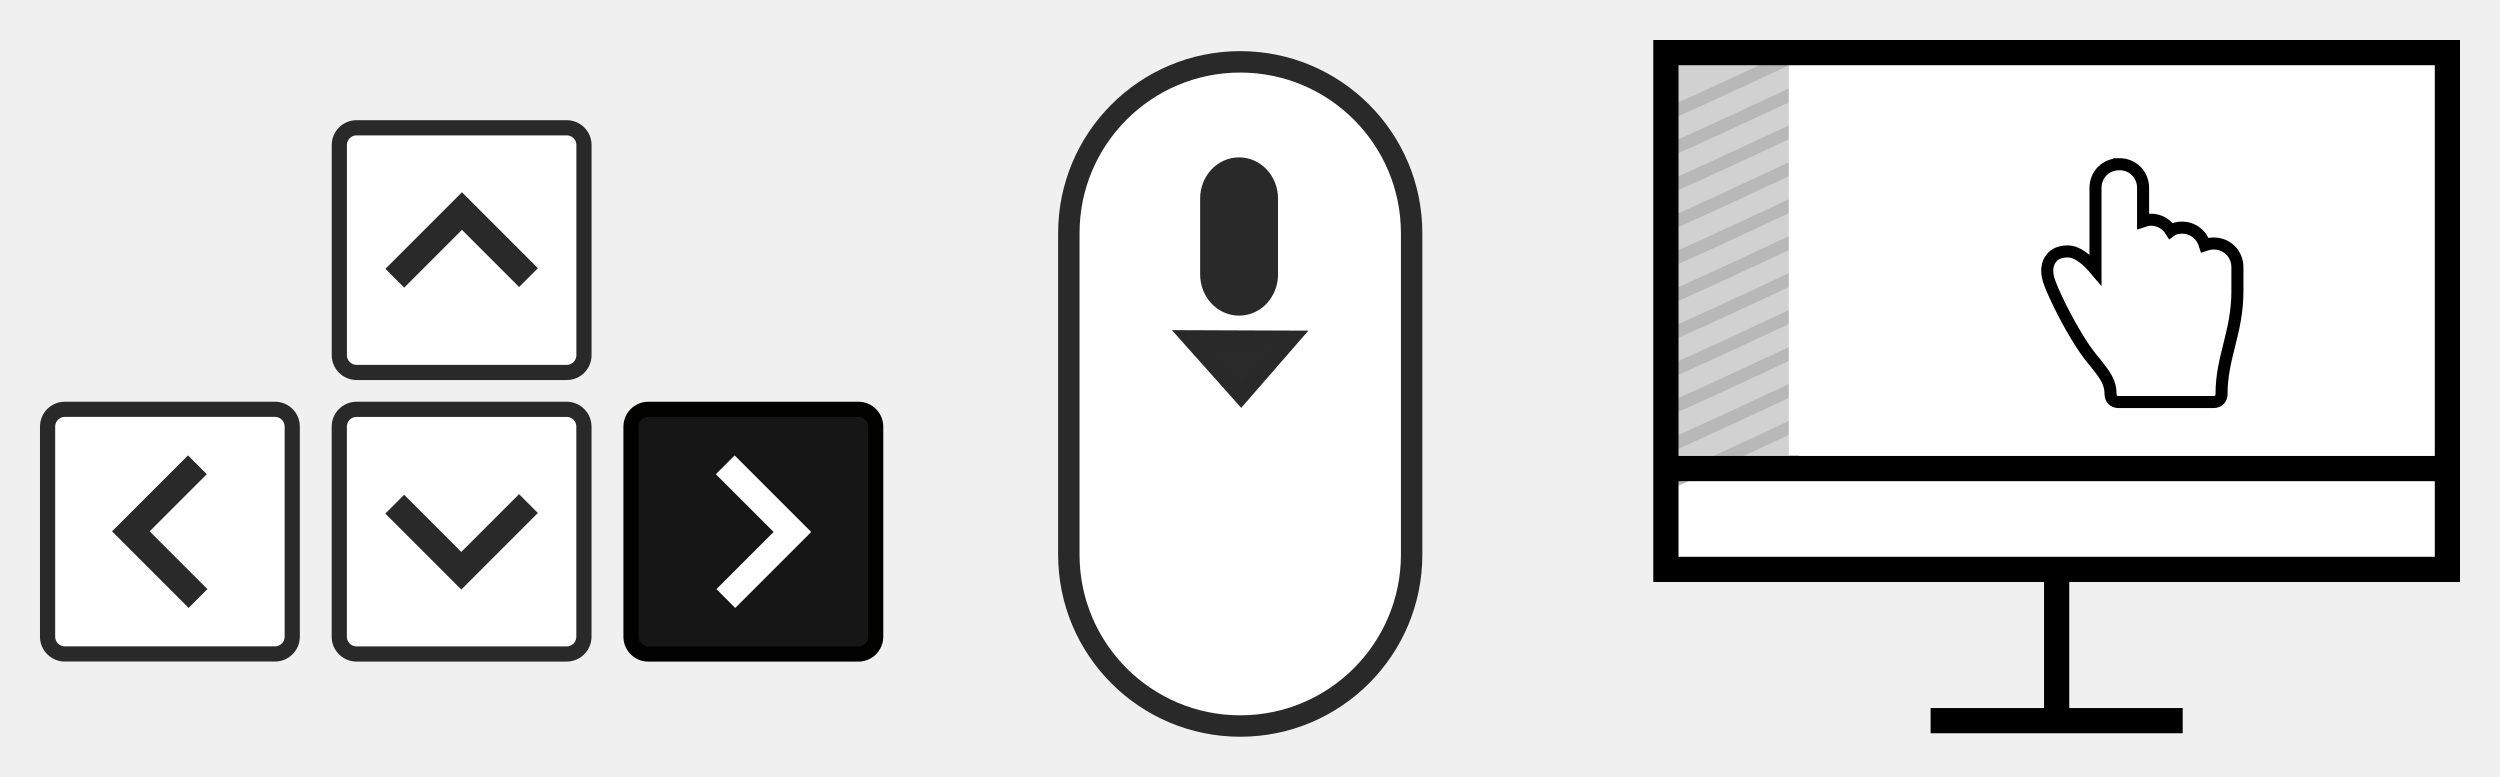
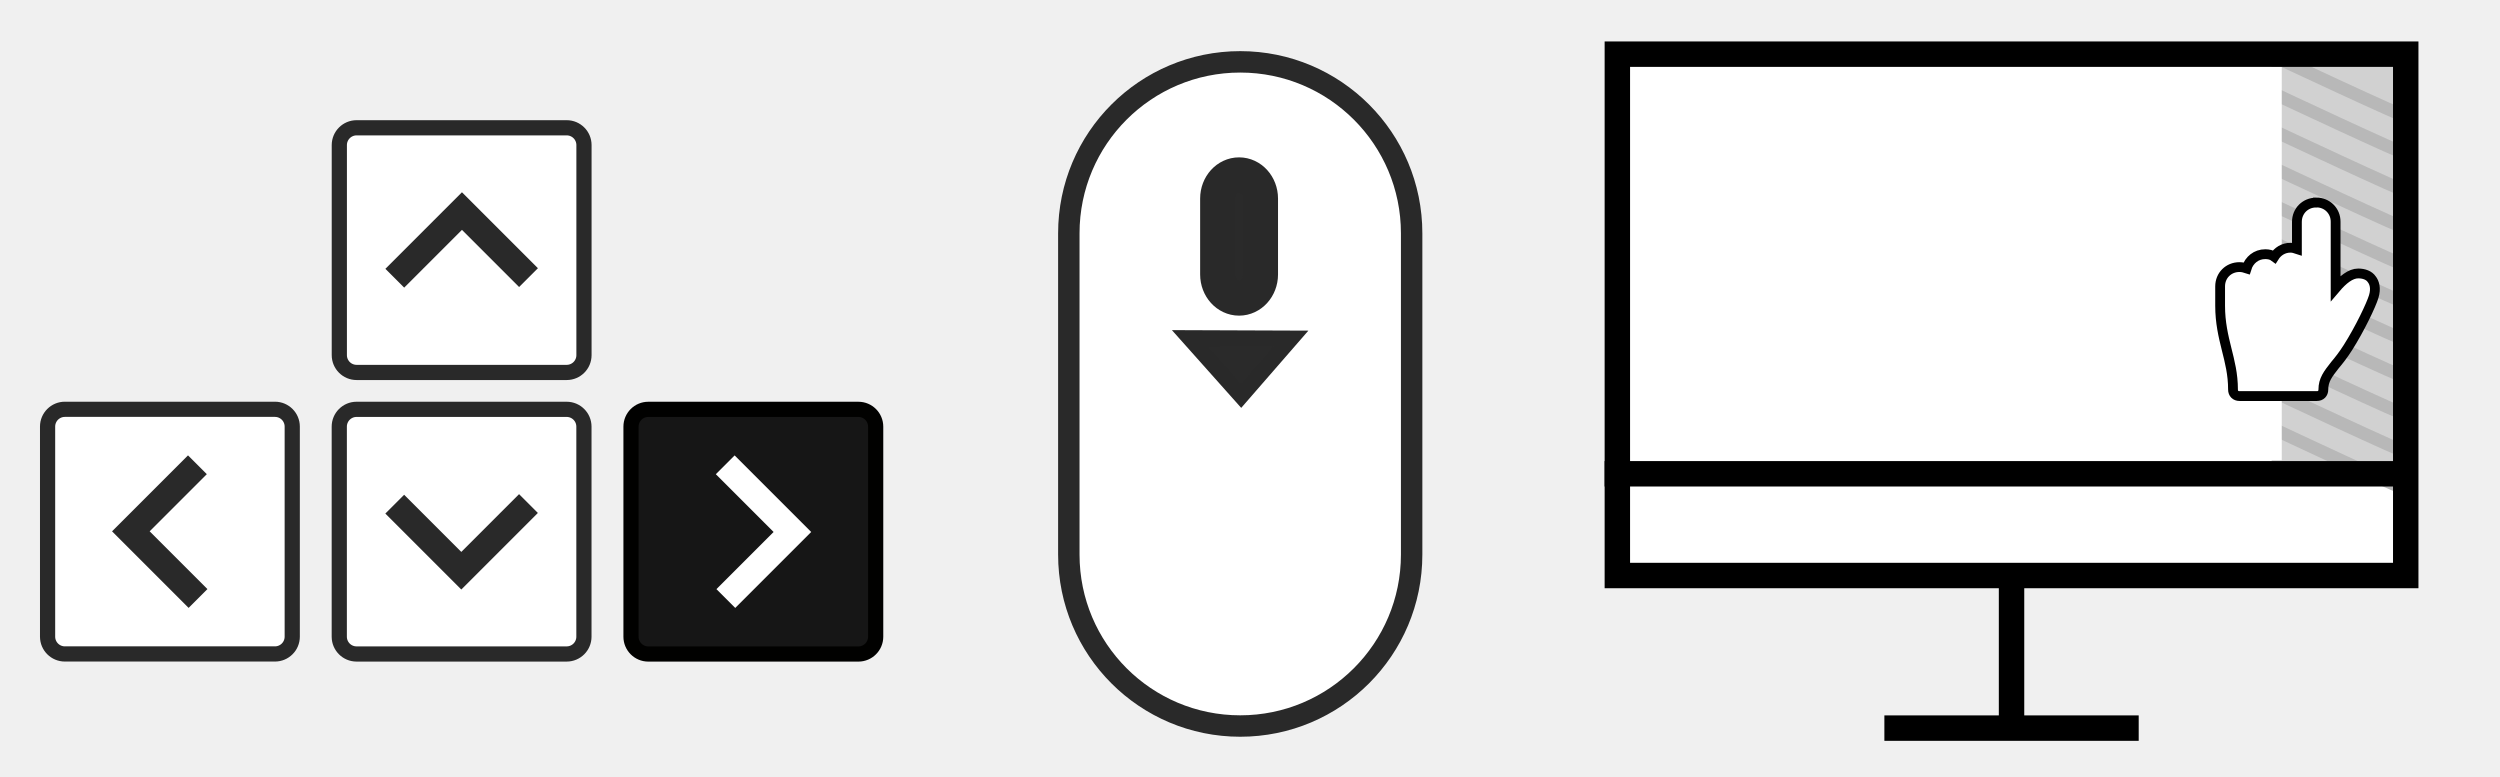
<svg xmlns="http://www.w3.org/2000/svg" width="31.255mm" height="9.711mm" viewBox="0 0 110.745 34.408" id="svg8315" version="1.1">
  <defs id="defs8317" />
  <g id="layer1" transform="translate(-136.0561,-163.7297)">
-     <rect style="opacity:1;fill:#ffffff;fill-opacity:1;stroke:#292929;stroke-width:0.5;stroke-linecap:round;stroke-linejoin:miter;stroke-miterlimit:4;stroke-dasharray:none;stroke-dashoffset:0;stroke-opacity:1" id="rect9024-9" width="34.732" height="23.214" x="209.672" y="165.905" />
    <g transform="translate(121.2627,-86.33448)" id="g6582">
      <g transform="matrix(1.048788,0,0,1.048788,-4.336271,-10.92833)" id="g6335">
-         <g id="g6298-6" transform="matrix(0.976187,0,0,0.976187,2.118544,60.11299)">
-           <rect y="195.334" x="88.836" height="18.18" width="5.509" id="rect4300-8" style="opacity:1;fill:#d1d1d1;fill-opacity:1;stroke:none;stroke-width:2.1;stroke-linecap:round;stroke-linejoin:miter;stroke-miterlimit:4;stroke-dasharray:none;stroke-dashoffset:0;stroke-opacity:1" />
-           <path style="fill:none;fill-rule:evenodd;stroke:#b8b8b8;stroke-width:0.545px;stroke-linecap:butt;stroke-linejoin:miter;stroke-opacity:1" d="m 88.411,198.364 c 0.195,0 5.892,-2.678 5.892,-2.678" id="use5857-8" />
-           <path style="fill:none;fill-rule:evenodd;stroke:#b8b8b8;stroke-width:0.545px;stroke-linecap:butt;stroke-linejoin:miter;stroke-opacity:1" d="m 88.411,199.963 c 0.195,0 5.892,-2.678 5.892,-2.678" id="use5859-4" />
-           <path style="fill:none;fill-rule:evenodd;stroke:#b8b8b8;stroke-width:0.545px;stroke-linecap:butt;stroke-linejoin:miter;stroke-opacity:1" d="m 88.411,201.562 c 0.195,0 5.892,-2.678 5.892,-2.678" id="use5861-3" />
-           <path style="fill:none;fill-rule:evenodd;stroke:#b8b8b8;stroke-width:0.545px;stroke-linecap:butt;stroke-linejoin:miter;stroke-opacity:1" d="m 88.411,203.161 c 0.195,0 5.892,-2.678 5.892,-2.678" id="use5863-1" />
-           <path style="fill:none;fill-rule:evenodd;stroke:#b8b8b8;stroke-width:0.545px;stroke-linecap:butt;stroke-linejoin:miter;stroke-opacity:1" d="m 88.411,204.76 c 0.195,0 5.892,-2.678 5.892,-2.678" id="use5865-4" />
-           <path style="fill:none;fill-rule:evenodd;stroke:#b8b8b8;stroke-width:0.545px;stroke-linecap:butt;stroke-linejoin:miter;stroke-opacity:1" d="m 88.411,206.358 c 0.195,0 5.892,-2.678 5.892,-2.678" id="use5867-9" />
-           <path style="fill:none;fill-rule:evenodd;stroke:#b8b8b8;stroke-width:0.545px;stroke-linecap:butt;stroke-linejoin:miter;stroke-opacity:1" d="m 88.411,207.957 c 0.195,0 5.892,-2.678 5.892,-2.678" id="use5869-2" />
-           <path style="fill:none;fill-rule:evenodd;stroke:#b8b8b8;stroke-width:0.545px;stroke-linecap:butt;stroke-linejoin:miter;stroke-opacity:1" d="m 88.411,209.556 c 0.195,0 5.892,-2.678 5.892,-2.678" id="use5871-0" />
-           <path style="fill:none;fill-rule:evenodd;stroke:#b8b8b8;stroke-width:0.545px;stroke-linecap:butt;stroke-linejoin:miter;stroke-opacity:1" d="m 88.411,211.155 c 0.195,0 5.892,-2.678 5.892,-2.678" id="use5873-6" />
-           <path style="fill:none;fill-rule:evenodd;stroke:#b8b8b8;stroke-width:0.545px;stroke-linecap:butt;stroke-linejoin:miter;stroke-opacity:1" d="m 88.411,212.754 c 0.195,0 5.892,-2.678 5.892,-2.678" id="use5875-8" />
-           <path style="fill:none;fill-rule:evenodd;stroke:#b8b8b8;stroke-width:0.545px;stroke-linecap:butt;stroke-linejoin:miter;stroke-opacity:1" d="m 88.411,214.352 c 0.195,0 5.892,-2.678 5.892,-2.678" id="use5877-9" />
-           <rect y="196.169" x="93.912" height="16.864" width="1.397" id="rect5897-2" style="opacity:1;fill:#ffffff;fill-opacity:1;stroke:none;stroke-width:2.1;stroke-linecap:round;stroke-linejoin:miter;stroke-miterlimit:4;stroke-dasharray:none;stroke-dashoffset:0;stroke-opacity:1" />
-         </g>
-         <g id="g4266-6" transform="matrix(0.5323884,0,0,0.5323884,88.071,245.7494)">
-           <g id="g4250-6">
-             <rect id="rect4252-4" height="41" width="62" stroke-miterlimit="10" y="10" x="1" style="fill:none;stroke:#000000;stroke-width:2;stroke-miterlimit:10" />
-             <line id="line4254-9" y2="63" x2="42" y1="63" x1="22" stroke-miterlimit="10" style="fill:none;stroke:#000000;stroke-width:2;stroke-miterlimit:10" />
-             <line id="line4256-5" y2="51" x2="32" y1="63" x1="32" stroke-miterlimit="10" style="fill:none;stroke:#000000;stroke-width:2;stroke-miterlimit:10" />
-           </g>
-           <line id="line4258-0" y2="43" x2="64" y1="43" x1="1" stroke-miterlimit="10" style="fill:none;stroke:#000000;stroke-width:2;stroke-miterlimit:10" />
-         </g>
-         <path style="opacity:1;fill:#ffffff;fill-opacity:1;stroke:#000000;stroke-width:0.509;stroke-linecap:round;stroke-linejoin:miter;stroke-miterlimit:4;stroke-dasharray:none;stroke-dashoffset:0;stroke-opacity:1" d="m 107.753,255.787 c -0.142,0 -0.276,0.027 -0.397,0.077 -0.121,0.05 -0.229,0.122 -0.319,0.212 -0.09,0.09 -0.162,0.198 -0.212,0.319 -0.05,0.121 -0.077,0.255 -0.077,0.397 l 0,3.449 c -0.184,-0.218 -0.377,-0.41 -0.574,-0.548 -0.197,-0.138 -0.398,-0.222 -0.599,-0.222 -0.151,0 -0.293,0.025 -0.414,0.075 -0.121,0.05 -0.221,0.125 -0.288,0.226 -0.067,0.084 -0.126,0.201 -0.151,0.351 -0.025,0.151 -0.017,0.335 0.05,0.553 0.067,0.218 0.243,0.628 0.482,1.109 0.239,0.481 0.54,1.034 0.858,1.536 0.234,0.368 0.469,0.67 0.67,0.904 0.184,0.234 0.335,0.427 0.439,0.624 0.105,0.197 0.163,0.397 0.163,0.648 0,0.1 0.034,0.184 0.092,0.243 0.059,0.059 0.142,0.092 0.243,0.092 l 4.018,0 c 0.101,0 0.184,-0.034 0.243,-0.092 0.059,-0.059 0.092,-0.142 0.092,-0.243 0,-0.402 0.042,-0.762 0.105,-1.105 0.063,-0.343 0.146,-0.67 0.23,-1.004 0.084,-0.335 0.167,-0.678 0.23,-1.046 0.063,-0.368 0.105,-0.762 0.105,-1.197 l 0,-1.004 c 0,-0.142 -0.027,-0.276 -0.077,-0.397 -0.05,-0.121 -0.122,-0.229 -0.212,-0.319 -0.09,-0.09 -0.197,-0.162 -0.318,-0.212 -0.121,-0.05 -0.255,-0.077 -0.397,-0.077 -0.134,0 -0.268,0.033 -0.368,0.067 -0.067,-0.218 -0.193,-0.402 -0.36,-0.531 -0.167,-0.13 -0.377,-0.206 -0.611,-0.206 -0.167,0 -0.335,0.034 -0.469,0.134 -0.084,-0.134 -0.201,-0.251 -0.343,-0.335 -0.142,-0.084 -0.31,-0.134 -0.494,-0.134 -0.134,0 -0.234,0.034 -0.335,0.067 l 0,-1.407 c 0,-0.142 -0.027,-0.276 -0.077,-0.397 -0.05,-0.121 -0.122,-0.229 -0.212,-0.319 -0.09,-0.09 -0.198,-0.162 -0.319,-0.212 -0.121,-0.05 -0.255,-0.077 -0.397,-0.077 z" id="path4246-4" />
        <g id="g6315-8" transform="matrix(0.9534818,0,0,0.9534818,3.325214,66.24482)">
          <g id="g6038-2-7-0-7" transform="matrix(1.682889,0,0,1.682889,-345.4135,35.58995)" style="stroke:#292929;stroke-opacity:1;fill:#ffffff;fill-opacity:1">
            <rect rx="0.455" y="96.017" x="223.477" height="6.44" width="6.44" id="rect5989-61-8-8-8-6-1" style="opacity:1;fill:#ffffff;fill-opacity:1;stroke:#292929;stroke-width:0.4;stroke-linecap:round;stroke-linejoin:miter;stroke-miterlimit:4;stroke-dasharray:none;stroke-dashoffset:0;stroke-opacity:1" />
            <path id="path6018-7-9-4-1-7" d="m 224.937,99.977 1.768,-1.768 1.752,1.752" style="fill:#ffffff;fill-rule:evenodd;stroke:#292929;stroke-width:0.7;stroke-linecap:butt;stroke-linejoin:miter;stroke-miterlimit:4;stroke-dasharray:none;stroke-opacity:1;fill-opacity:1" />
          </g>
          <g transform="matrix(-1.682889,0,0,-1.682889,417.5962,382.0717)" id="g6038-9-7-5-5-2" style="stroke:#292929;stroke-opacity:1;fill:#ffffff;fill-opacity:1">
            <rect rx="0.455" y="96.017" x="223.477" height="6.44" width="6.44" id="rect5989-61-8-2-36-0-5-7" style="opacity:1;fill:#ffffff;fill-opacity:1;stroke:#292929;stroke-width:0.4;stroke-linecap:round;stroke-linejoin:miter;stroke-miterlimit:4;stroke-dasharray:none;stroke-dashoffset:0;stroke-opacity:1" />
            <path id="path6018-7-0-1-3-4-2" d="m 224.937,99.977 1.768,-1.768 1.752,1.752" style="fill:#ffffff;fill-rule:evenodd;stroke:#292929;stroke-width:0.7;stroke-linecap:butt;stroke-linejoin:miter;stroke-miterlimit:4;stroke-dasharray:none;stroke-opacity:1;fill-opacity:1" />
          </g>
          <g transform="matrix(0,-1.682889,1.682889,0,-143.836,596.5713)" id="g6038-9-2-2-6-7-2" style="stroke:#292929;stroke-opacity:1;fill:#ffffff;fill-opacity:1">
            <g id="g6492" style="fill:#ffffff;fill-opacity:1">
              <g id="g6508" style="fill:#ffffff;fill-opacity:1">
                <rect rx="0.455" y="96.017" x="223.477" height="6.44" width="6.44" id="rect5989-61-8-2-3-9-1-6-6" style="opacity:1;fill:#ffffff;fill-opacity:1;stroke:#292929;stroke-width:0.4;stroke-linecap:round;stroke-linejoin:miter;stroke-miterlimit:4;stroke-dasharray:none;stroke-dashoffset:0;stroke-opacity:1" />
                <path id="path6018-7-0-7-3-0-5-1" d="m 224.937,99.977 1.768,-1.768 1.752,1.752" style="fill:#ffffff;fill-rule:evenodd;stroke:#292929;stroke-width:0.7;stroke-linecap:butt;stroke-linejoin:miter;stroke-miterlimit:4;stroke-dasharray:none;stroke-opacity:1;fill-opacity:1" />
              </g>
            </g>
          </g>
          <g transform="matrix(0,1.682889,-1.682889,0,216.0187,-166.4383)" id="g6038-9-5-1-6-6-0" style="fill:#161616;fill-opacity:1;stroke:#000000;stroke-opacity:1">
            <g id="g6496">
              <g id="g6515">
                <g id="g6512">
                  <rect style="opacity:1;fill:#161616;fill-opacity:1;stroke:#010100;stroke-width:0.4;stroke-linecap:round;stroke-linejoin:miter;stroke-miterlimit:4;stroke-dasharray:none;stroke-dashoffset:0;stroke-opacity:1" id="rect5989-61-8-2-9-9-3-9-6" width="6.44" height="6.44" x="223.477" y="96.017" rx="0.455" />
                </g>
                <path id="path6018-7-0-2-4-2-3-1" d="m 224.937,99.977 1.768,-1.768 1.752,1.752" style="fill:#161616;fill-opacity:1;fill-rule:evenodd;stroke:#ffffff;stroke-width:0.7;stroke-linecap:butt;stroke-linejoin:miter;stroke-miterlimit:4;stroke-dasharray:none;stroke-opacity:1" />
              </g>
            </g>
          </g>
        </g>
        <g transform="matrix(0.9534818,0,0,0.9534818,0.9415137,66.24482)" id="g6329-5" style="fill:#ffffff;fill-opacity:1">
          <path style="fill:#ffffff;fill-opacity:1;stroke:#292929;stroke-width:0.949;stroke-miterlimit:10;stroke-opacity:1" stroke-miterlimit="10" d="m 80.675,201.848 c 0,-4.193 -3.4,-7.593 -7.593,-7.593 -4.193,0 -7.593,3.4 -7.593,7.593 l 0,14.236 c 0,4.193 3.4,7.593 7.593,7.593 4.193,0 7.593,-3.4 7.593,-7.593 l 0,-14.236 z" id="path4137-3-9" />
          <rect rx="1.047" y="199.264" x="72.084" height="5.456" width="1.894" id="rect5984-4" style="opacity:1;fill:#2a2a2a;fill-opacity:1;stroke:#292929;stroke-width:1.556;stroke-linecap:round;stroke-linejoin:miter;stroke-miterlimit:4;stroke-dasharray:none;stroke-dashoffset:0;stroke-opacity:1" />
          <g id="g6294-9" transform="matrix(2.123184,0,0,2.123184,-108.6608,-239.5303)" style="fill:#2a2a2a;fill-opacity:1;stroke:#292929;stroke-opacity:1">
            <path style="fill:#2a2a2a;fill-opacity:1;fill-rule:evenodd;stroke:#292929;stroke-width:0.331px;stroke-linecap:butt;stroke-linejoin:miter;stroke-opacity:1" d="m 84.544,210.073 2.115,0.008 -1.041,1.197 z" id="path6313-0" />
          </g>
        </g>
+         <rect style="opacity:1;fill:#ffffff;fill-opacity:1;stroke:#292929;stroke-width:0.481;stroke-linecap:round;stroke-linejoin:miter;stroke-miterlimit:4;stroke-dasharray:none;stroke-dashoffset:0;stroke-opacity:1" id="rect9024-9-3" width="33.409" height="22.33" x="-120.025" y="250.991" transform="scale(-1,1)" />
+         <g id="g6298-6-6" transform="matrix(-0.984801,0,0,0.984801,207.0995,58.49384)">
+           <rect y="195.334" x="88.836" height="18.18" width="5.509" id="rect4300-8-7" style="opacity:1;fill:#d1d1d1;fill-opacity:1;stroke:none;stroke-width:2.1;stroke-linecap:round;stroke-linejoin:miter;stroke-miterlimit:4;stroke-dasharray:none;stroke-dashoffset:0;stroke-opacity:1" />
+           <path style="fill:none;fill-rule:evenodd;stroke:#b8b8b8;stroke-width:0.545px;stroke-linecap:butt;stroke-linejoin:miter;stroke-opacity:1" d="m 88.411,198.364 c 0.195,0 5.892,-2.678 5.892,-2.678" id="use5857-8-5" />
+           <path style="fill:none;fill-rule:evenodd;stroke:#b8b8b8;stroke-width:0.545px;stroke-linecap:butt;stroke-linejoin:miter;stroke-opacity:1" d="m 88.411,199.963 c 0.195,0 5.892,-2.678 5.892,-2.678" id="use5859-4-3" />
+           <path style="fill:none;fill-rule:evenodd;stroke:#b8b8b8;stroke-width:0.545px;stroke-linecap:butt;stroke-linejoin:miter;stroke-opacity:1" d="m 88.411,201.562 c 0.195,0 5.892,-2.678 5.892,-2.678" id="use5861-3-5" />
+           <path style="fill:none;fill-rule:evenodd;stroke:#b8b8b8;stroke-width:0.545px;stroke-linecap:butt;stroke-linejoin:miter;stroke-opacity:1" d="m 88.411,203.161 c 0.195,0 5.892,-2.678 5.892,-2.678" id="use5863-1-6" />
+           <path style="fill:none;fill-rule:evenodd;stroke:#b8b8b8;stroke-width:0.545px;stroke-linecap:butt;stroke-linejoin:miter;stroke-opacity:1" d="m 88.411,204.76 c 0.195,0 5.892,-2.678 5.892,-2.678" id="use5865-4-2" />
+           <path style="fill:none;fill-rule:evenodd;stroke:#b8b8b8;stroke-width:0.545px;stroke-linecap:butt;stroke-linejoin:miter;stroke-opacity:1" d="m 88.411,206.358 c 0.195,0 5.892,-2.678 5.892,-2.678" id="use5867-9-9" />
+           <path style="fill:none;fill-rule:evenodd;stroke:#b8b8b8;stroke-width:0.545px;stroke-linecap:butt;stroke-linejoin:miter;stroke-opacity:1" d="m 88.411,207.957 c 0.195,0 5.892,-2.678 5.892,-2.678" id="use5869-2-1" />
+           <path style="fill:none;fill-rule:evenodd;stroke:#b8b8b8;stroke-width:0.545px;stroke-linecap:butt;stroke-linejoin:miter;stroke-opacity:1" d="m 88.411,209.556 c 0.195,0 5.892,-2.678 5.892,-2.678" id="use5871-0-2" />
+           <path style="fill:none;fill-rule:evenodd;stroke:#b8b8b8;stroke-width:0.545px;stroke-linecap:butt;stroke-linejoin:miter;stroke-opacity:1" d="m 88.411,211.155 c 0.195,0 5.892,-2.678 5.892,-2.678" id="use5873-6-7" />
+           <path style="fill:none;fill-rule:evenodd;stroke:#b8b8b8;stroke-width:0.545px;stroke-linecap:butt;stroke-linejoin:miter;stroke-opacity:1" d="m 88.411,212.754 c 0.195,0 5.892,-2.678 5.892,-2.678" id="use5875-8-0" />
+           <path style="fill:none;fill-rule:evenodd;stroke:#b8b8b8;stroke-width:0.545px;stroke-linecap:butt;stroke-linejoin:miter;stroke-opacity:1" d="m 88.411,214.352 c 0.195,0 5.892,-2.678 5.892,-2.678" id="use5877-9-9" />
+           <rect y="196.169" x="93.912" height="16.864" width="1.397" id="rect5897-2-3" style="opacity:1;fill:#ffffff;fill-opacity:1;stroke:none;stroke-width:2.1;stroke-linecap:round;stroke-linejoin:miter;stroke-miterlimit:4;stroke-dasharray:none;stroke-dashoffset:0;stroke-opacity:1" />
+         </g>
+         <g id="g4266-6-6" transform="matrix(-0.5370862,0,0,0.5370862,120.3886,245.7683)">
+           <g id="g4250-6-0">
+             <rect id="rect4252-4-6" height="41" width="62" stroke-miterlimit="10" y="10" x="1" style="fill:none;stroke:#000000;stroke-width:2;stroke-miterlimit:10" />
+             <line id="line4254-9-2" y2="63" x2="42" y1="63" x1="22" stroke-miterlimit="10" style="fill:none;stroke:#000000;stroke-width:2;stroke-miterlimit:10" />
+             <line id="line4256-5-6" y2="51" x2="32" y1="63" x1="32" stroke-miterlimit="10" style="fill:none;stroke:#000000;stroke-width:2;stroke-miterlimit:10" />
+           </g>
+           <line id="line4258-0-1" y2="43" x2="64" y1="43" x1="1" stroke-miterlimit="10" style="fill:none;stroke:#000000;stroke-width:2;stroke-miterlimit:10" />
+         </g>
+         <path style="opacity:1;fill:#ffffff;fill-opacity:1;stroke:#000000;stroke-width:0.414;stroke-linecap:round;stroke-linejoin:miter;stroke-miterlimit:4;stroke-dasharray:none;stroke-dashoffset:0;stroke-opacity:1" d="m 116.073,257.403 c 0.116,0 0.225,0.022 0.323,0.062 0.098,0.041 0.186,0.099 0.259,0.173 0.073,0.073 0.132,0.161 0.173,0.259 0.041,0.098 0.062,0.207 0.062,0.323 l 0,2.807 c 0.15,-0.177 0.307,-0.334 0.467,-0.446 0.16,-0.112 0.324,-0.18 0.487,-0.18 0.123,0 0.238,0.02 0.337,0.061 0.099,0.041 0.18,0.102 0.235,0.184 0.054,0.068 0.102,0.163 0.123,0.286 0.02,0.123 0.014,0.273 -0.041,0.45 -0.054,0.177 -0.198,0.511 -0.392,0.903 -0.194,0.392 -0.44,0.842 -0.698,1.25 -0.191,0.3 -0.382,0.545 -0.545,0.736 -0.15,0.191 -0.273,0.348 -0.358,0.508 -0.085,0.16 -0.133,0.323 -0.133,0.528 0,0.082 -0.027,0.15 -0.075,0.198 -0.048,0.048 -0.116,0.075 -0.198,0.075 l -3.27,0 c -0.082,0 -0.15,-0.027 -0.198,-0.075 -0.048,-0.048 -0.075,-0.116 -0.075,-0.198 0,-0.327 -0.034,-0.62 -0.085,-0.899 -0.051,-0.279 -0.119,-0.545 -0.187,-0.817 -0.068,-0.273 -0.136,-0.552 -0.187,-0.851 -0.051,-0.3 -0.085,-0.62 -0.085,-0.974 l 0,-0.818 c 0,-0.116 0.022,-0.225 0.062,-0.323 0.04,-0.098 0.099,-0.186 0.173,-0.259 0.073,-0.073 0.161,-0.132 0.259,-0.172 0.098,-0.04 0.208,-0.062 0.323,-0.062 0.109,0 0.218,0.027 0.3,0.054 0.054,-0.177 0.157,-0.327 0.293,-0.432 0.136,-0.106 0.306,-0.167 0.497,-0.167 0.136,0 0.273,0.027 0.382,0.109 0.068,-0.109 0.164,-0.204 0.279,-0.273 0.116,-0.068 0.252,-0.109 0.402,-0.109 0.109,0 0.191,0.028 0.273,0.055 l 0,-1.145 c 0,-0.116 0.022,-0.225 0.062,-0.323 0.041,-0.098 0.099,-0.186 0.172,-0.259 0.073,-0.073 0.161,-0.132 0.259,-0.173 0.098,-0.041 0.208,-0.062 0.323,-0.062 z" id="path4246-4" />
      </g>
    </g>
  </g>
</svg>
